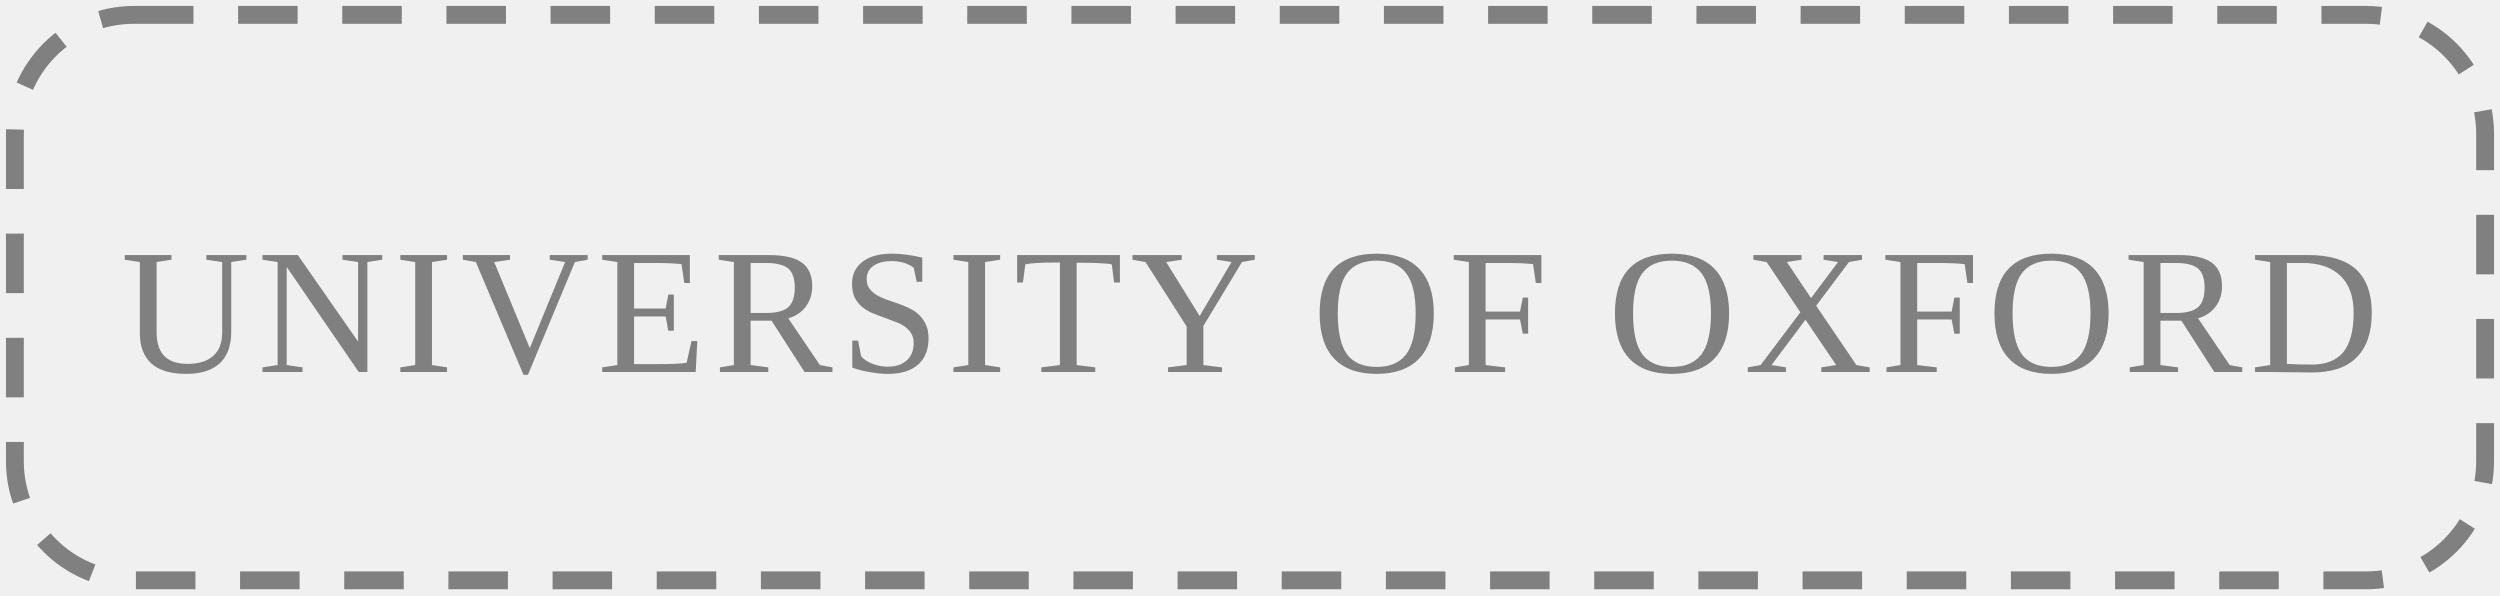
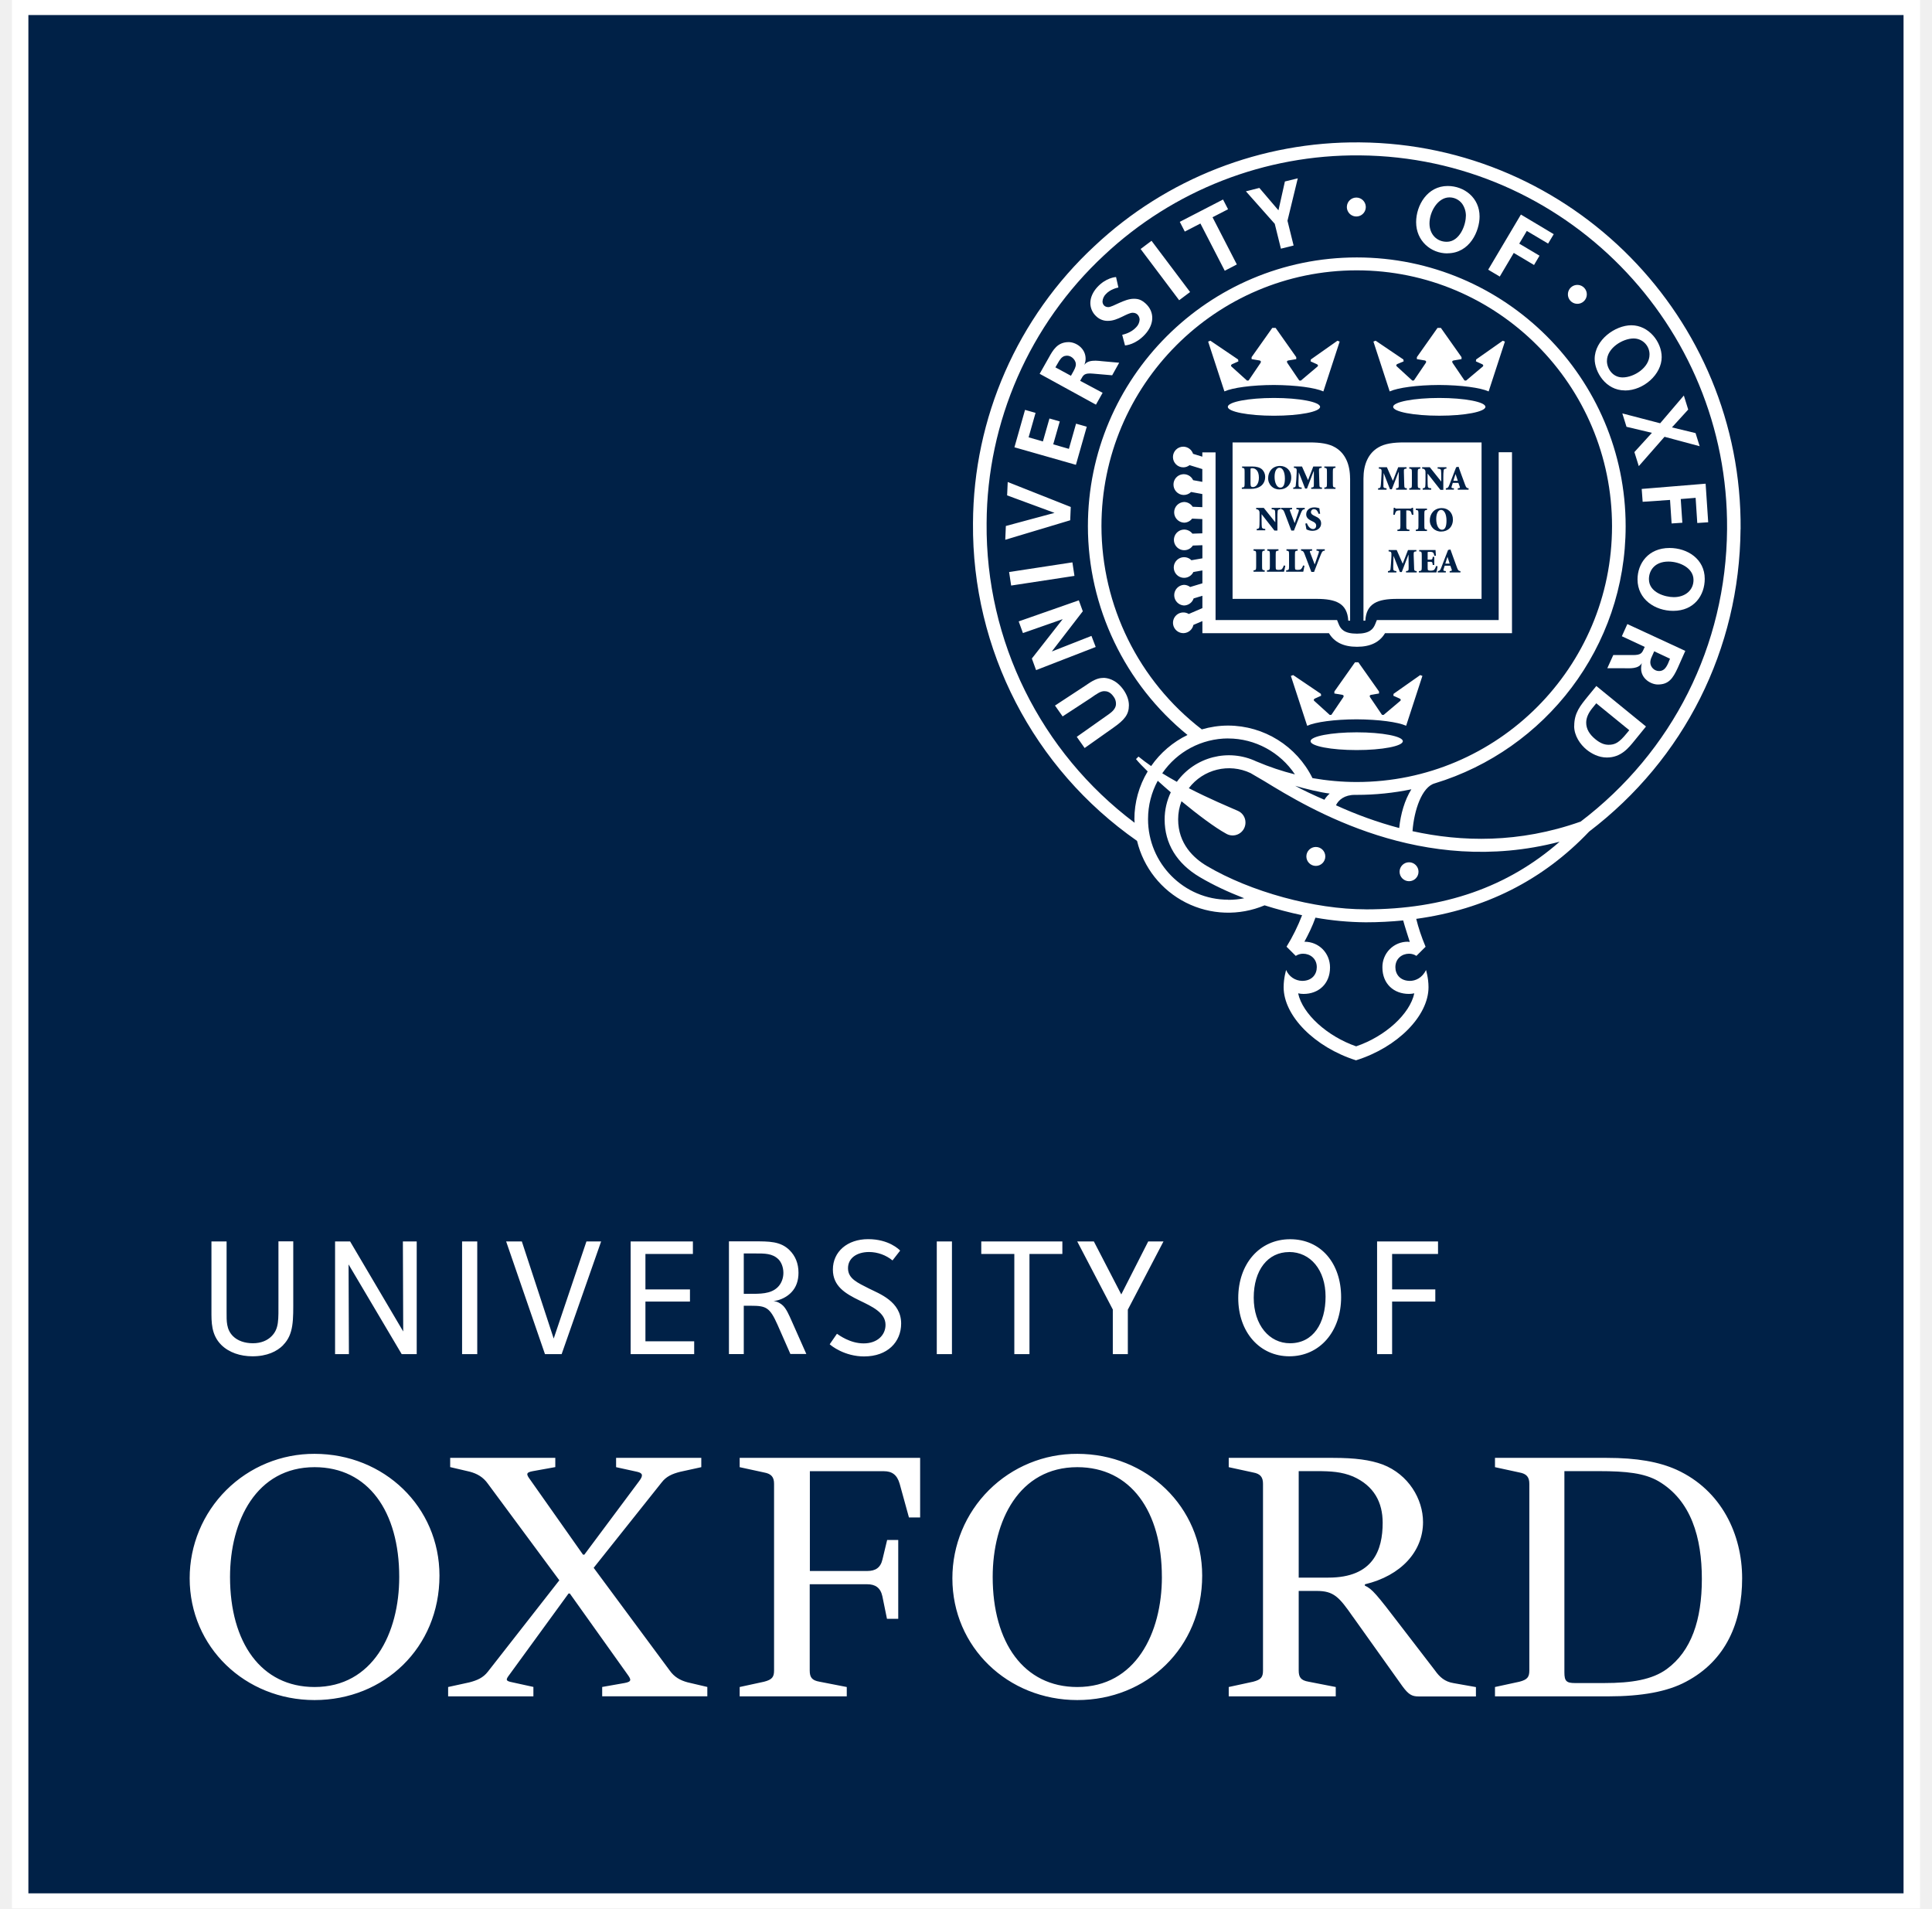
- <svg xmlns="http://www.w3.org/2000/svg" width="168" height="40" viewBox="0 0 168 40" role="img" aria-label="University of Oxford logo placeholder">
-   <rect x="1" y="1" width="166" height="38" rx="8" ry="8" fill="none" stroke="gray" stroke-width="1.2" stroke-dasharray="4 3" />
-   <text x="84" y="25" font-family="Georgia, 'Times New Roman', serif" font-size="12" letter-spacing="0.5" fill="gray" text-anchor="middle">UNIVERSITY OF OXFORD</text>
+ <svg xmlns="http://www.w3.org/2000/svg" fill="none" viewBox="0 0 81 80">
+   <g clip-path="url(#a)">
+     <path fill="#fff" d="M80.5 0H.5v80h80V0Z" />
+     <path fill="#002147" d="M79.806.63H1.19v78.742h78.617V.631Z" />
+     <path fill="#fff" d="M11.871 56.392c-.26.26-.671.466-1.287.466-.502 0-.982-.155-1.309-.48-.424-.425-.41-.964-.41-1.43v-2.906H9.5v2.975c0 .36-.014.716.269.997.191.191.488.297.835.297.346 0 .607-.12.779-.292.319-.32.291-.68.291-1.48v-2.5h.621v2.4c0 .878.028 1.494-.424 1.947v.006ZM16.841 56.767l-2.227-3.761.014 3.76h-.58v-4.724h.63l2.227 3.775-.014-3.775h.58v4.725h-.63ZM19.373 56.767v-4.725h.636v4.725h-.636ZM23.547 56.767h-.699l-1.628-4.725h.658l1.336 4.072 1.373-4.072h.616l-1.656 4.725ZM26.44 56.767v-4.725h2.61v.525H27.06v1.486h1.867v.511H27.06v1.664h2.044v.539H26.44ZM33.14 56.767l-.543-1.234c-.325-.73-.48-.794-1.118-.794h-.296v2.025h-.622v-4.725h1.046c.63 0 1.118-.008 1.5.375.233.233.37.544.37.941 0 .326-.092.603-.292.814-.17.184-.447.34-.757.375.155.009.31.1.402.192.141.142.241.37.369.658l.607 1.367h-.665v.006Zm-.501-3.973c-.256-.255-.588-.247-.968-.247h-.488v1.692h.219c.452 0 .912.014 1.209-.283.15-.15.233-.37.233-.595 0-.255-.1-.461-.205-.567ZM36.236 56.864c-.835 0-1.393-.453-1.45-.511l.304-.44c.086.056.544.404 1.118.404.574 0 .918-.348.918-.778 0-.517-.577-.772-1.087-1.02-.602-.291-1.12-.602-1.12-1.297 0-.75.607-1.275 1.478-1.275.87 0 1.3.434 1.342.48l-.32.412a1.569 1.569 0 0 0-.98-.353c-.517 0-.886.256-.886.68 0 .448.416.612.885.854.416.21 1.343.536 1.343 1.463 0 .778-.575 1.38-1.548 1.38h.003ZM39.275 56.767v-4.725h.636v4.725h-.636ZM43.161 52.567v4.2h-.635v-4.2H41.14v-.525h3.4v.525H43.16ZM47.285 54.897v1.87h-.63v-1.87l-1.492-2.855h.697l1.15 2.222 1.13-2.222h.64l-1.492 2.855h-.003ZM54.058 56.858c-1.246 0-2.144-1.014-2.144-2.444s.89-2.464 2.177-2.464 2.136 1.005 2.136 2.43c0 1.425-.885 2.478-2.172 2.478h.003Zm-.009-4.37c-.898 0-1.486.76-1.486 1.912 0 1.153.657 1.911 1.52 1.911.981 0 1.492-.842 1.492-1.956 0-1.113-.63-1.869-1.528-1.869l.002.003ZM58.365 52.567v1.486h1.811v.511h-1.811v2.203h-.63v-4.725h2.555v.525h-1.925ZM18.425 66.053c0 3.025-2.327 5.216-5.237 5.216-2.909 0-5.236-2.219-5.236-5.105a5.214 5.214 0 0 1 5.236-5.217c2.907 0 5.237 2.217 5.237 5.106Zm-1.687.055c0-2.747-1.303-4.602-3.55-4.602-2.437 0-3.544 2.247-3.544 4.602 0 2.748 1.303 4.614 3.544 4.614 2.441 0 3.55-2.252 3.55-4.614ZM50.402 66.053c0 3.025-2.327 5.216-5.236 5.216-2.91 0-5.237-2.219-5.237-5.105a5.212 5.212 0 0 1 5.237-5.217c2.909 0 5.236 2.217 5.236 5.106Zm-1.69.055c0-2.747-1.303-4.602-3.546-4.602-2.438 0-3.547 2.247-3.547 4.602 0 2.748 1.303 4.614 3.547 4.614 2.438 0 3.547-2.252 3.547-4.614ZM54.45 66.136h1.244c1.884 0 2.275-1.158 2.275-2.3 0-.853-.36-1.55-1.246-1.941-.474-.195-.915-.223-1.525-.223h-.749v4.464Zm2.273 1.645c-.582-.837-.804-1.087-1.525-1.087h-.749v3.334c0 .278.083.416.416.472l1.137.222v.392h-4.487v-.392l1.023-.222c.333-.086.414-.194.414-.472v-7.825c0-.278-.109-.42-.414-.475l-1.023-.222v-.39h4.376c.916 0 1.553.084 2.08.279 1.08.416 1.69 1.447 1.69 2.413 0 1.225-.913 2.245-2.438 2.609v.055c.305.14.471.336 1.553 1.753l1.386 1.803c.195.278.416.472.774.53l.943.167v.392h-2.41c-.277 0-.419-.086-.666-.42l-2.077-2.914-.003-.002ZM37.187 64.558h.472v3.306h-.472l-.194-.95c-.08-.361-.302-.5-.635-.5h-2.41v3.614c0 .278.083.416.413.472l1.14.222v.392h-4.49v-.392l1.023-.222c.333-.086.419-.194.419-.472v-7.825c0-.278-.111-.42-.419-.475l-1.023-.222v-.39h7.566v2.498h-.469l-.388-1.408c-.111-.392-.333-.531-.666-.531h-3.1v4.183h2.41c.332 0 .554-.13.635-.489l.194-.808-.006-.003ZM62.678 71.114v-.392l1.024-.222c.332-.086.416-.194.416-.472v-7.825c0-.278-.111-.42-.416-.475l-1.024-.222v-.39h4.684c1.273 0 2.189.165 2.935.5 1.886.865 2.743 2.72 2.743 4.548 0 1.828-.663 3.444-2.355 4.336-.777.417-1.855.614-3.27.614h-4.74.003Zm2.91-9.442v8.436c0 .364.083.448.443.448h1.218c1.162 0 2.022-.142 2.632-.587 1.026-.752 1.47-2.052 1.47-3.777s-.444-3.295-1.828-4.103c-.585-.333-1.331-.417-2.493-.417H65.587ZM22.363 70.722v.392h-3.575v-.392l.888-.194c.332-.086.582-.195.779-.45l2.995-3.83-2.995-4.048c-.197-.278-.447-.42-.752-.503l-.829-.194v-.389h4.407v.389l-.943.17c-.302.055-.274.136-.108.36l2.213 3.14h.056l2.299-3.084c.166-.222.166-.333-.083-.389l-.885-.194v-.39h3.572v.39l-.885.194c-.332.083-.585.195-.776.445l-2.851 3.58 3.184 4.3c.194.278.443.417.751.5l.83.195v.391h-4.408v-.391l.946-.167c.3-.056.272-.142.111-.364l-2.413-3.386h-.055l-2.466 3.386c-.166.222-.194.278.111.336l.888.195-.006.002ZM52.78 20.025c0 .256-.124.395-.25.395-.069 0-.102-.025-.102-.153v-.556c0-.036.003-.07.008-.072a.145.145 0 0 1 .064-.011c.122 0 .28.086.28.397Z" />
+     <path fill="#fff" d="M53.642 19.608c-.11 0-.202.128-.202.381s.097.453.238.453c.125 0 .192-.12.192-.38 0-.292-.103-.454-.228-.454Zm0 0c-.11 0-.202.128-.202.381s.097.453.238.453c.125 0 .192-.12.192-.38 0-.292-.103-.454-.228-.454Zm0 0c-.11 0-.202.128-.202.381s.097.453.238.453c.125 0 .192-.12.192-.38 0-.292-.103-.454-.228-.454Zm0 0c-.11 0-.202.128-.202.381s.097.453.238.453c.125 0 .192-.12.192-.38 0-.292-.103-.454-.228-.454Zm0 0c-.11 0-.202.128-.202.381s.097.453.238.453c.125 0 .192-.12.192-.38 0-.292-.103-.454-.228-.454Zm0 0c-.11 0-.202.128-.202.381s.097.453.238.453c.125 0 .192-.12.192-.38 0-.292-.103-.454-.228-.454Zm0 0c-.11 0-.202.128-.202.381s.097.453.238.453c.125 0 .192-.12.192-.38 0-.292-.103-.454-.228-.454Zm0 0c-.11 0-.202.128-.202.381s.097.453.238.453c.125 0 .192-.12.192-.38 0-.292-.103-.454-.228-.454Zm0 0c-.11 0-.202.128-.202.381s.097.453.238.453c.125 0 .192-.12.192-.38 0-.292-.103-.454-.228-.454Zm0 0c-.11 0-.202.128-.202.381s.097.453.238.453c.125 0 .192-.12.192-.38 0-.292-.103-.454-.228-.454Zm0 0c-.11 0-.202.128-.202.381s.097.453.238.453c.125 0 .192-.12.192-.38 0-.292-.103-.454-.228-.454Zm0 0c-.11 0-.202.128-.202.381s.097.453.238.453c.125 0 .192-.12.192-.38 0-.292-.103-.454-.228-.454Zm0 0c-.11 0-.202.128-.202.381s.097.453.238.453c.125 0 .192-.12.192-.38 0-.292-.103-.454-.228-.454Zm0 0c-.11 0-.202.128-.202.381s.097.453.238.453c.125 0 .192-.12.192-.38 0-.292-.103-.454-.228-.454Zm0 0c-.11 0-.202.128-.202.381s.097.453.238.453c.125 0 .192-.12.192-.38 0-.292-.103-.454-.228-.454Zm0 0c-.11 0-.202.128-.202.381s.097.453.238.453c.125 0 .192-.12.192-.38 0-.292-.103-.454-.228-.454Zm0 0c-.11 0-.202.128-.202.381s.097.453.238.453c.125 0 .192-.12.192-.38 0-.292-.103-.454-.228-.454Zm0 0c-.11 0-.202.128-.202.381s.097.453.238.453c.125 0 .192-.12.192-.38 0-.292-.103-.454-.228-.454Zm0 0c-.11 0-.202.128-.202.381s.097.453.238.453c.125 0 .192-.12.192-.38 0-.292-.103-.454-.228-.454Zm0 0c-.11 0-.202.128-.202.381s.097.453.238.453c.125 0 .192-.12.192-.38 0-.292-.103-.454-.228-.454Zm2.96.45c0-.583-.197-1.052-.622-1.302-.269-.159-.63-.209-1.076-.209h-3.228v6.559h3.517c.812 0 1.292.183 1.334.914h.077v-5.962h-.003Zm-2.383.381c.07-.006.097-.02.105-.075.006-.044.014-.12.023-.253l.016-.291c.009-.181-.002-.198-.116-.209v-.055h.34l.253.572.22-.572h.352v.055c-.111.011-.117.017-.111.17l.014.483c.002.161.005.164.11.175v.056h-.452v-.056c.109-.011.114-.014.111-.175v-.508h-.01l-.278.725h-.078l-.263-.675h-.003l-.011.322c-.006.122-.003.192.003.236.005.056.036.067.13.075v.056h-.355v-.056Zm.818 1.422-.022-.01c-.12-.056-.252-.131-.252-.284 0-.164.116-.297.343-.297.045 0 .092.005.134.016l.075.02c.005.058.016.127.033.227l-.064.009c-.033-.095-.083-.197-.197-.197a.121.121 0 0 0-.125.125c0 .069.056.114.147.155l.034.017c.133.06.246.133.246.303 0 .177-.144.308-.366.308a.567.567 0 0 1-.25-.061c-.01-.064-.027-.142-.046-.24l.063-.019c.03.084.117.245.258.245.075 0 .133-.05.133-.145 0-.083-.058-.133-.144-.172Zm-.951-.439c.025.08.141.367.194.509.044-.125.136-.4.16-.467.031-.089.02-.105-.043-.111l-.045-.006v-.055h.35v.055c-.08.011-.103.017-.158.15a30.2 30.2 0 0 0-.294.745h-.111c-.1-.261-.233-.62-.286-.756-.047-.122-.078-.13-.147-.139v-.055h.466v.055l-.047.006c-.056.005-.056.02-.04.07Zm-.419-1.889c.266 0 .469.195.469.481 0 .311-.211.503-.488.503a.461.461 0 0 1-.48-.478c0-.236.155-.506.5-.506Zm-1.603.962v-.056c.105-.008.117-.02.117-.175v-.478c0-.155-.011-.166-.106-.175v-.055h.422c.177 0 .324.036.421.127a.427.427 0 0 1 .125.298c0 .36-.274.514-.607.514h-.372Zm.96 2.588c-.1.009-.111.017-.111.176v.474c0 .156.01.167.11.175v.059h-.468v-.058c.1-.009.11-.02.11-.175v-.476c0-.158-.01-.166-.11-.174v-.059h.469v.059Zm.022-.852h-.358v-.056c.064-.003.1-.025.108-.075.006-.044.011-.125.011-.275v-.267c0-.108-.002-.125-.033-.166-.02-.03-.055-.04-.108-.045v-.055h.319l.48.6h.002v-.195c0-.152-.005-.23-.01-.275-.006-.052-.048-.07-.142-.075v-.055h.369v.055c-.072.003-.111.023-.117.075a2.316 2.316 0 0 0-.01.275v.545h-.126l-.535-.684h-.003v.267c0 .15.006.23.011.275.009.05.048.07.142.075v.056Zm.788 1.736h-.716v-.058c.11-.009.122-.02.122-.175v-.476c0-.158-.011-.166-.108-.174v-.059h.469v.059c-.106.008-.117.016-.117.175v.494c0 .075.003.111.03.125a.246.246 0 0 0 .1.011c.048 0 .109-.003.14-.042a.344.344 0 0 0 .068-.141l.064.01a3.017 3.017 0 0 1-.053.25Zm.807 0h-.719v-.058c.111-.009.122-.02.122-.175v-.476c0-.158-.01-.166-.108-.174v-.059h.469v.059c-.103.008-.114.016-.114.175v.494c0 .075.003.111.028.125a.246.246 0 0 0 .1.011c.047 0 .11-.003.138-.042a.31.31 0 0 0 .072-.141l.062.01a4.933 4.933 0 0 1-.05.25Zm.901-.883c-.08.008-.103.016-.158.147-.008.022-.183.45-.291.744h-.114c-.1-.258-.233-.617-.286-.753-.047-.125-.077-.13-.147-.139v-.058h.466v.059l-.047.005c-.055.006-.055.017-.039.07.028.08.142.363.194.505.045-.122.136-.397.161-.467.03-.088.02-.102-.044-.11h-.042v-.062h.347v.059Zm.45-3.473c-.1.009-.112.02-.112.175v.478c0 .156.011.167.111.175v.056h-.468v-.056c.1-.008.11-.02.11-.175v-.478c0-.155-.01-.166-.11-.175v-.055h.468v.055Zm-2.317.83c.125 0 .192-.119.192-.38 0-.291-.103-.453-.228-.453-.11 0-.202.128-.202.381s.097.453.238.453Zm-.036-.832c-.11 0-.202.127-.202.38s.097.453.238.453c.125 0 .192-.12.192-.38 0-.292-.103-.454-.228-.454Zm0 0c-.11 0-.202.127-.202.38s.097.453.238.453c.125 0 .192-.12.192-.38 0-.292-.103-.454-.228-.454Zm0 0c-.11 0-.202.127-.202.38s.097.453.238.453c.125 0 .192-.12.192-.38 0-.292-.103-.454-.228-.454Zm0 0c-.11 0-.202.127-.202.38s.097.453.238.453c.125 0 .192-.12.192-.38 0-.292-.103-.454-.228-.454Zm0 0c-.11 0-.202.127-.202.38s.097.453.238.453c.125 0 .192-.12.192-.38 0-.292-.103-.454-.228-.454Zm0 0c-.11 0-.202.127-.202.38s.097.453.238.453c.125 0 .192-.12.192-.38 0-.292-.103-.454-.228-.454Zm0 0c-.11 0-.202.127-.202.38s.097.453.238.453c.125 0 .192-.12.192-.38 0-.292-.103-.454-.228-.454Zm0 0c-.11 0-.202.127-.202.38s.097.453.238.453c.125 0 .192-.12.192-.38 0-.292-.103-.454-.228-.454Zm0 0c-.11 0-.202.127-.202.38s.097.453.238.453c.125 0 .192-.12.192-.38 0-.292-.103-.454-.228-.454Zm0 0c-.11 0-.202.127-.202.38s.097.453.238.453c.125 0 .192-.12.192-.38 0-.292-.103-.454-.228-.454Zm0 0c-.11 0-.202.127-.202.38s.097.453.238.453c.125 0 .192-.12.192-.38 0-.292-.103-.454-.228-.454Zm0 0c-.11 0-.202.127-.202.38s.097.453.238.453c.125 0 .192-.12.192-.38 0-.292-.103-.454-.228-.454Zm0 0c-.11 0-.202.127-.202.38s.097.453.238.453c.125 0 .192-.12.192-.38 0-.292-.103-.454-.228-.454Zm0 0c-.11 0-.202.127-.202.38s.097.453.238.453c.125 0 .192-.12.192-.38 0-.292-.103-.454-.228-.454Zm0 0c-.11 0-.202.127-.202.38s.097.453.238.453c.125 0 .192-.12.192-.38 0-.292-.103-.454-.228-.454Zm0 0c-.11 0-.202.127-.202.38s.097.453.238.453c.125 0 .192-.12.192-.38 0-.292-.103-.454-.228-.454Zm0 0c-.11 0-.202.127-.202.38s.097.453.238.453c.125 0 .192-.12.192-.38 0-.292-.103-.454-.228-.454Zm0 0c-.11 0-.202.127-.202.38s.097.453.238.453c.125 0 .192-.12.192-.38 0-.292-.103-.454-.228-.454ZM60.418 21.375c-.111 0-.203.128-.203.38 0 .253.097.453.239.453.124 0 .191-.12.191-.38 0-.292-.103-.453-.227-.453Zm.61-1.494h-.006l-.089.274h.186l-.091-.274Zm0 0h-.006l-.089.274h.186l-.091-.274Zm-.61 1.494c-.111 0-.203.128-.203.38 0 .253.097.453.239.453.124 0 .191-.12.191-.38 0-.292-.103-.453-.227-.453Zm0 0c-.111 0-.203.128-.203.38 0 .253.097.453.239.453.124 0 .191-.12.191-.38 0-.292-.103-.453-.227-.453Zm.61-1.494h-.006l-.089.274h.186l-.091-.274Zm0 0h-.006l-.089.274h.186l-.091-.274Zm-.61 1.494c-.111 0-.203.128-.203.38 0 .253.097.453.239.453.124 0 .191-.12.191-.38 0-.292-.103-.453-.227-.453Zm0 0c-.111 0-.203.128-.203.38 0 .253.097.453.239.453.124 0 .191-.12.191-.38 0-.292-.103-.453-.227-.453Zm.61-1.494h-.006l-.089.274h.186l-.091-.274Zm0 0h-.006l-.089.274h.186l-.091-.274Zm-.61 1.494c-.111 0-.203.128-.203.38 0 .253.097.453.239.453.124 0 .191-.12.191-.38 0-.292-.103-.453-.227-.453Zm-1.554-2.828c-.446 0-.81.05-1.076.209-.427.25-.624.719-.624 1.302v5.961h.078c.042-.73.521-.913 1.334-.913h3.539v-6.559h-3.25Zm.76 1.039h.32l.48.6h.002v-.192c0-.152-.006-.233-.011-.277-.008-.05-.047-.07-.142-.073v-.058h.37v.058c-.073.003-.112.023-.117.073a2.173 2.173 0 0 0-.014.277v.542h-.122l-.535-.68h-.003v.263c0 .153.005.234.01.278.01.05.048.07.142.072v.059h-.357v-.059c.063 0 .1-.022.108-.072.005-.044.01-.125.01-.278v-.264c0-.108-.002-.127-.032-.166-.02-.03-.056-.042-.109-.045v-.058Zm1.29 2.195c0 .308-.21.502-.488.502a.461.461 0 0 1-.48-.478c0-.233.155-.505.502-.505.264 0 .466.194.466.48Zm-1.087.425v.055h-.469v-.055c.1-.009.111-.02.111-.175v-.478c0-.156-.011-.167-.11-.175v-.056h.468v.056c-.1.008-.111.02-.111.175v.477c0 .156.011.167.11.175Zm-.743-1.737c.1-.008.11-.016.11-.175v-.475c0-.158-.01-.166-.11-.175v-.058h.465v.058c-.1.009-.11.017-.11.175v.475c0 .159.01.167.11.175v.059h-.465v-.059Zm.008 1.736v.056h-.505v-.055c.114-.009.125-.02.125-.175v-.634h-.022c-.097 0-.136.017-.161.045a.358.358 0 0 0-.053.139h-.06c.005-.123.013-.22.016-.295h.047c.02.033.036.036.075.036h.574c.039 0 .044-.008.07-.036h.044c.002.061.008.183.016.292h-.064c-.022-.084-.038-.122-.06-.145-.023-.027-.073-.036-.142-.036h-.033v.634c0 .155.01.166.133.175Zm-.957-1.677h-.358v-.059c.07-.005.097-.02.106-.072.008-.044.016-.122.022-.253l.017-.291c.01-.184 0-.2-.114-.209v-.058h.338l.252.572.222-.572h.35v.058c-.108.009-.117.014-.111.167l.014.483c.005.162.008.167.11.175v.059h-.451v-.059c.108-.008.113-.014.11-.175v-.508h-.008l-.28.725h-.078l-.263-.675h-.003l-.01.322a3.18 3.18 0 0 0 0 .24c.005.052.038.066.132.071v.059h.003Zm1.265 3.47h-.452v-.056c.108-.012.11-.017.11-.175l-.005-.511h-.005l-.278.724h-.078l-.266-.672h-.003l-.008.32a2.174 2.174 0 0 0 0 .239c.006.052.036.066.13.075v.055h-.355v-.055c.07-.006.095-.023.106-.075.005-.045.014-.123.022-.253l.017-.292c.008-.183-.003-.197-.117-.208v-.056h.339l.252.573.222-.573h.352v.056c-.11.01-.116.017-.114.166l.017.487c.003.158.005.163.11.175v.055h.004Zm.82 0h-.734v-.056c.11-.009.122-.02.122-.175v-.478c0-.156-.011-.167-.108-.175v-.056h.685c0 .023.008.128.016.24h-.064c-.016-.067-.03-.11-.055-.131-.022-.025-.07-.034-.147-.034h-.022c-.056 0-.058 0-.058.05v.278h.072c.124 0 .127-.008.141-.117h.064v.34h-.064c-.014-.126-.017-.134-.141-.134h-.072v.233c0 .078 0 .111.027.125a.238.238 0 0 0 .1.014c.058 0 .122-.008.155-.044a.402.402 0 0 0 .07-.148l.064.009c-.006.072-.037.22-.05.258Zm1.01 0h-.452v-.056l.044-.006c.053-.008.056-.022.036-.075l-.052-.147h-.236l-.044.139c-.02.06-.02.075.047.083l.044.006v.055h-.338v-.055c.075-.012.097-.017.144-.14l.288-.747.1-.019.097.272c.064.172.125.345.18.492.045.125.073.133.142.142v.055Zm.341-3.47h-.454v-.059l.044-.005c.053-.006.055-.022.036-.072l-.053-.148h-.236l-.044.14c-.017.06-.017.074.05.083h.042v.06h-.339v-.058c.075-.008.097-.014.145-.136l.288-.747.1-.02.097.273.18.489c.047.128.072.133.144.141v.059Zm-.549-.647-.089.274h.186l-.091-.274h-.006Zm-.338 3.469-.089.278h.183l-.089-.278h-.005Zm-.469-1.595c0 .262.097.453.239.453.124 0 .191-.12.191-.38 0-.292-.103-.453-.227-.453-.111 0-.203.128-.203.38Zm.203-.38c-.111 0-.203.128-.203.38 0 .253.097.453.239.453.124 0 .191-.12.191-.38 0-.292-.103-.453-.227-.453Zm.61-1.494h-.006l-.089.274h.186l-.091-.274Zm0 0h-.006l-.089.274h.186l-.091-.274Zm-.61 1.494c-.111 0-.203.128-.203.38 0 .253.097.453.239.453.124 0 .191-.12.191-.38 0-.292-.103-.453-.227-.453Zm0 0c-.111 0-.203.128-.203.38 0 .253.097.453.239.453.124 0 .191-.12.191-.38 0-.292-.103-.453-.227-.453Zm.61-1.494h-.006l-.089.274h.186l-.091-.274Zm0 0h-.006l-.089.274h.186l-.091-.274Zm-.61 1.494c-.111 0-.203.128-.203.38 0 .253.097.453.239.453.124 0 .191-.12.191-.38 0-.292-.103-.453-.227-.453Zm.61-1.494h-.006l-.089.274h.186l-.091-.274Zm0 0h-.006l-.089.274h.186l-.091-.274Z" />
+     <path fill="#fff" d="M62.833 18.964v7.03h-5.108l-.07.173c-.083.205-.233.397-.765.397-.533 0-.683-.192-.763-.397l-.07-.173h-5.094v-7.03h-.555v.18l-.388-.119a.437.437 0 0 0-.41-.3.433.433 0 0 0 0 .867c.1 0 .19-.036.263-.092l.535.164v.536l-.385-.07a.432.432 0 0 0-.824.165.436.436 0 0 0 .413.455.44.44 0 0 0 .325-.125l.471.086v.55l-.405-.017a.434.434 0 0 0-.363-.2.434.434 0 0 0 0 .867c.139 0 .26-.067.341-.17l.427.02v.597l-.416.014a.436.436 0 0 0-.344-.172.433.433 0 1 0 .364.67l.399-.014v.55l-.46.08a.433.433 0 1 0 .083.492l.377-.064v.539l-.513.155a.433.433 0 0 0-.264-.091.434.434 0 0 0 0 .866.434.434 0 0 0 .41-.297l.367-.11v.516l-.571.247a.434.434 0 1 0-.21.803.433.433 0 0 0 .404-.345l.377-.16v.508h5.306c.224.374.604.569 1.175.569.572 0 .952-.195 1.176-.57h5.323v-7.586h-.555l-.003.006ZM53.412 16.683c-1.068 0-1.936.167-1.936.373 0 .205.865.372 1.936.372 1.07 0 1.933-.167 1.933-.372 0-.206-.865-.373-1.933-.373ZM56.074 14.283l-1.117.787-.009.08.266.12c.053.024.053.069.025.094l-.701.592-.067-.006-.496-.733c-.034-.048-.023-.095.038-.106l.333-.055v-.084l-.865-1.225h-.141l-.866 1.225v.084l.333.055c.058.011.072.058.039.106l-.497.733-.066.006-.655-.592c-.027-.025-.025-.067.025-.095l.267-.119-.012-.08-1.162-.787-.094.037.682 2.088c.347-.155 1.143-.266 2.075-.269.932.006 1.728.114 2.074.27l.683-2.09-.095-.036h.003ZM56.88 30.7c-1.067 0-1.935.166-1.935.372s.865.372 1.936.372c1.07 0 1.933-.166 1.933-.372s-.865-.372-1.933-.372ZM59.543 28.3l-1.117.786-.009.08.267.12c.052.025.052.07.025.094l-.702.592-.067-.006-.496-.733c-.033-.047-.022-.094.039-.105l.333-.056v-.083l-.866-1.225h-.141l-.865 1.225v.083l.332.056c.061.01.072.058.04.105l-.497.733-.067.006-.654-.592c-.028-.025-.025-.066.025-.094l.266-.12-.011-.08-1.162-.786-.095.036.683 2.089c.346-.156 1.142-.267 2.074-.27.932.006 1.728.114 2.075.27l.682-2.09-.094-.035h.002ZM60.344 16.683c-1.068 0-1.936.167-1.936.372 0 .206.865.372 1.936.372 1.07 0 1.933-.166 1.933-.372 0-.205-.866-.372-1.933-.372ZM63.006 14.283l-1.118.786-.011.08.266.12c.053.025.053.07.025.095l-.702.591-.066-.005-.497-.733c-.033-.048-.022-.095.04-.106l.332-.056v-.083l-.865-1.225h-.142l-.865 1.225v.083l.333.056c.058.011.072.058.039.105l-.497.734-.066.005-.655-.6c-.028-.025-.028-.066.025-.094l.266-.111-.01-.08-1.163-.787-.094.036.682 2.09c.347-.156 1.143-.267 2.075-.27.931.005 1.727.114 2.074.27l.682-2.09-.094-.036h.006ZM57.261 8.658a.397.397 0 1 1-.793.001.397.397 0 0 1 .793 0ZM66.528 12.361a.397.397 0 0 1-.793-.042.397.397 0 0 1 .793.042ZM55.564 35.903a.397.397 0 1 1-.794 0 .397.397 0 0 1 .794 0ZM59.472 36.544a.397.397 0 1 1-.794.001.397.397 0 0 1 .794 0ZM46.256 28.417c.136 0 .519.039.846.5.133.191.228.416.228.65 0 .389-.189.614-.647.936l-1.209.855-.33-.469 1.354-.956c.124-.088.29-.233.29-.419a.484.484 0 0 0-.105-.317c-.144-.205-.294-.222-.388-.222-.144 0-.28.086-.571.292l-1.173.766-.32-.455 1.246-.817c.33-.233.54-.344.777-.341l.002-.003ZM44.105 27.308l1.655-.65.178.464-2.5.97-.177-.486 1.293-1.65-1.667.583-.178-.489 2.521-.883.167.458-1.295 1.68.003.003ZM42.307 23.98l2.654-.405.086.567-2.654.405-.086-.567ZM44.867 21.811l-2.721.817.025-.578 2.041-.55-1.988-.733.025-.561 2.643 1.047-.023.555-.002.003ZM42.531 18.75l.444-1.567.441.125-.291 1.025.599.173.275-.962.432.123-.274.96.657.19.3-1.056.449.128-.455 1.597-2.582-.736h.005ZM46.63 15.733l-.796-.069c-.377-.036-.413.056-.518.245l-.03.055.942.503-.28.497-2.36-1.294.385-.681c.175-.314.36-.647.832-.647.297 0 .71.25.71.7 0 .08-.019.164-.052.253.105-.153.3-.175.471-.175.097 0 .192.016.272.022l.716.064-.294.527h.002Zm-1.983-.813c-.136.039-.208.144-.31.327l-.089.153.652.353.11-.197c.092-.167.114-.261.081-.375a.418.418 0 0 0-.188-.225.333.333 0 0 0-.256-.034v-.002ZM47.82 10.439l.458-.345 1.617 2.148-.458.344-1.616-2.147ZM50.835 9.105l1.02 1.981-.507.264-1.02-1.98-.655.338-.21-.408 1.813-.936.211.408-.652.336v-.003ZM53.977 9.25l.258 1.042-.532.133-.258-1.042-1.21-1.363.564-.142.801.939.27-1.209.54-.133-.43 1.772-.003.003ZM63.696 10.214l.849.505-.23.39-.85-.506-.587.991-.485-.288 1.372-2.312 1.376.823-.236.394-.893-.53-.319.536.003-.003ZM68.522 18.953l.735-.808-1.065-.253-.175-.561 1.586.413.993-1.163.183.588-.682.748.99.239.172.55-1.473-.395-1.079 1.23-.183-.585-.002-.003ZM71.09 20.87l-.624.05.067.994-.45.03-.066-.986-1.148.078-.04-.539 2.68-.22.108 1.617-.458.031-.069-1.053v-.003Z" />
+     <path fill="#fff" d="M72.976 22.189c.072-8.872-7.089-16.147-15.961-16.22a16.011 16.011 0 0 0-11.122 4.34 15.944 15.944 0 0 0-5.1 11.622 16.073 16.073 0 0 0 6.878 13.32 3.931 3.931 0 0 0 5.347 2.702c.516.164 1.046.303 1.573.414a7.993 7.993 0 0 1-.652 1.32l.386.385a.555.555 0 0 1 .307-.091c.294 0 .577.202.575.566 0 .297-.2.573-.613.573a.743.743 0 0 1-.672-.456s-.105.328-.105.722c0 1.197 1.298 2.514 3.034 3.064 1.748-.547 3.04-1.867 3.04-3.064 0-.394-.105-.722-.105-.722-.159.336-.447.456-.672.456-.413 0-.612-.278-.612-.573 0-.364.28-.566.574-.566.108 0 .216.03.307.091l.355-.353.009-.005.014-.02h.005v-.01c-.175-.42-.3-.8-.39-1.164 2.88-.395 5.313-1.62 7.249-3.659 3.994-3.044 6.307-7.647 6.348-12.675l.003.003ZM51.493 37.717c-1.853 0-3.361-1.517-3.361-3.378 0-.583.147-1.13.407-1.608.172.155.355.32.547.483-.164.347-.258.73-.258 1.139 0 1.011.51 1.847 1.472 2.416.558.331 1.193.628 1.864.887-.219.044-.44.066-.668.066l-.003-.005Zm5.392-4.934c-.63 0-1.248-.058-1.859-.163a3.956 3.956 0 0 0-3.536-2.203c-.383 0-.751.058-1.104.16a10.773 10.773 0 0 1-4.207-8.519c0-5.913 4.8-10.725 10.703-10.725 5.902 0 10.703 4.812 10.703 10.725 0 5.914-4.801 10.725-10.703 10.725h.003Zm2.285.309c-.278.447-.447 1.03-.508 1.62a16.635 16.635 0 0 1-2.651-.954c.108-.227.36-.436.793-.436h.08c.783 0 1.548-.08 2.286-.233v.003Zm-3.422.175a1.153 1.153 0 0 0-.222.26c-.344-.144-1.007-.455-1.224-.585.342.108 1.102.289 1.446.325Zm-4.255-2.309c1.126 0 2.18.578 2.798 1.506a10.688 10.688 0 0 1-1.597-.536l-.017-.006a2.695 2.695 0 0 0-3.337.853c-.204-.114-.41-.233-.612-.358a3.357 3.357 0 0 1 2.762-1.461l.003.002Zm7.538 8.52a1.06 1.06 0 0 0-1.073 1.078c0 .694.485 1.11 1.11 1.11.077 0 .152-.008.227-.024-.186.864-1.207 1.802-2.438 2.222-1.21-.42-2.247-1.356-2.432-2.222.072.016.15.025.227.025.624 0 1.11-.417 1.11-1.111 0-.595-.458-1.078-1.074-1.078.155-.286.333-.639.463-1.009a12.58 12.58 0 0 0 2.108.195c.538 0 1.06-.028 1.57-.078.07.264.236.767.277.9-.022 0-.044-.005-.072-.005l-.003-.003Zm-1.778-1.358c-2.143 0-4.817-.731-6.656-1.817-.549-.325-1.203-.928-1.203-1.956 0-.266.05-.522.14-.758.694.572 1.407 1.105 1.856 1.35a.538.538 0 0 0 .827-.45.529.529 0 0 0-.325-.5c-.385-.17-1.184-.5-2.05-.947a2.115 2.115 0 0 1 2.586-.634l.585.342c1.86 1.139 6.614 4.044 12.375 2.536-2.174 1.903-4.845 2.836-8.129 2.836l-.006-.002Zm9.003-3.673c-2.574.909-4.978.85-7.036.397.066-.88.394-1.858.934-2.005 4.627-1.406 8.002-5.706 8.002-10.78 0-6.212-5.056-11.267-11.271-11.267-6.216 0-11.274 5.055-11.274 11.266 0 3.395 1.553 6.623 4.176 8.753-.615.297-1.14.75-1.525 1.303a7.962 7.962 0 0 1-.53-.397l-.105.105c.113.14.283.317.49.517a3.873 3.873 0 0 0-.557 2.003c0 .05.006.1.009.15a15.54 15.54 0 0 1-6.205-12.556 15.433 15.433 0 0 1 4.929-11.239 15.449 15.449 0 0 1 10.72-4.183c8.558.07 15.464 7.1 15.395 15.675-.04 4.87-2.28 9.325-6.152 12.264v-.006Z" />
+     <path fill="#fff" d="M48.309 13.325c0 .23-.1.472-.303.694-.385.422-.796.461-.84.461l-.117-.444c.064-.017.367-.08.583-.314a.492.492 0 0 0 .147-.32c0-.105-.07-.291-.289-.291-.233 0-.624.339-1.023.339a.678.678 0 0 1-.502-.186.753.753 0 0 1-.252-.561c0-.223.102-.459.29-.664.359-.392.755-.425.788-.425l.098.439c-.045.008-.339.072-.522.272a.482.482 0 0 0-.144.311c0 .106.066.236.241.239.192 0 .674-.35 1.068-.35.183 0 .313.033.5.2.185.17.277.38.277.605v-.005ZM60.678 10.622c-.685 0-1.306-.522-1.306-1.308 0-.703.468-1.517 1.323-1.517.693 0 1.337.492 1.337 1.28 0 .595-.4 1.542-1.354 1.542v.003Zm.78-1.55a.876.876 0 0 0-.156-.53.666.666 0 0 0-.535-.267c-.483 0-.835.597-.835 1.092 0 .458.308.769.724.769.544 0 .799-.708.799-1.064h.003ZM68.125 16.367c-.818 0-1.268-.79-1.268-1.317 0-.803.863-1.414 1.537-1.414.735 0 1.273.7 1.273 1.334 0 .719-.752 1.4-1.542 1.4v-.003Zm-.094-.545c.471 0 1.126-.408 1.126-.958a.666.666 0 0 0-.672-.675c-.44 0-1.114.392-1.114.947 0 .295.224.686.657.686h.003ZM68.654 24.289c0-.664.45-1.317 1.343-1.317.751 0 1.475.464 1.475 1.295 0 .683-.438 1.341-1.323 1.341-.757 0-1.495-.48-1.495-1.32Zm1.523.744c.477 0 .824-.291.824-.72 0-.51-.591-.771-1.049-.771-.585 0-.82.38-.82.738 0 .562.684.753 1.042.753h.003ZM67.634 27.461h.798c.38.006.408-.086.497-.283l.028-.059-.96-.447.23-.51 2.43 1.124-.311.7c-.214.472-.394.709-.84.709-.286 0-.708-.24-.702-.678a.9.9 0 0 1 .03-.217c-.144.25-.502.214-.729.214h-.718l.25-.553h-.003Zm1.555.3c0 .206.172.37.364.37.172 0 .28-.095.38-.317l.083-.2-.663-.311-.11.247a.533.533 0 0 0-.053.214v-.003ZM66 30.433c0-.55.255-.85.577-1.247l.35-.428 2.082 1.698-.468.575c-.264.325-.575.725-1.174.725-.34 0-.638-.159-.851-.331-.264-.217-.519-.58-.519-.992H66Zm1.431.79c.283 0 .447-.087.774-.487l.103-.125-1.384-1.128-.17.209c-.166.205-.252.408-.252.602 0 .259.128.486.391.7.189.153.36.228.541.228h-.003Z" />
+   </g>
+   <defs>
+     <clipPath id="a">
+       <path fill="#fff" d="M.5 0h80v80H.5z" />
+     </clipPath>
+   </defs>
</svg>
